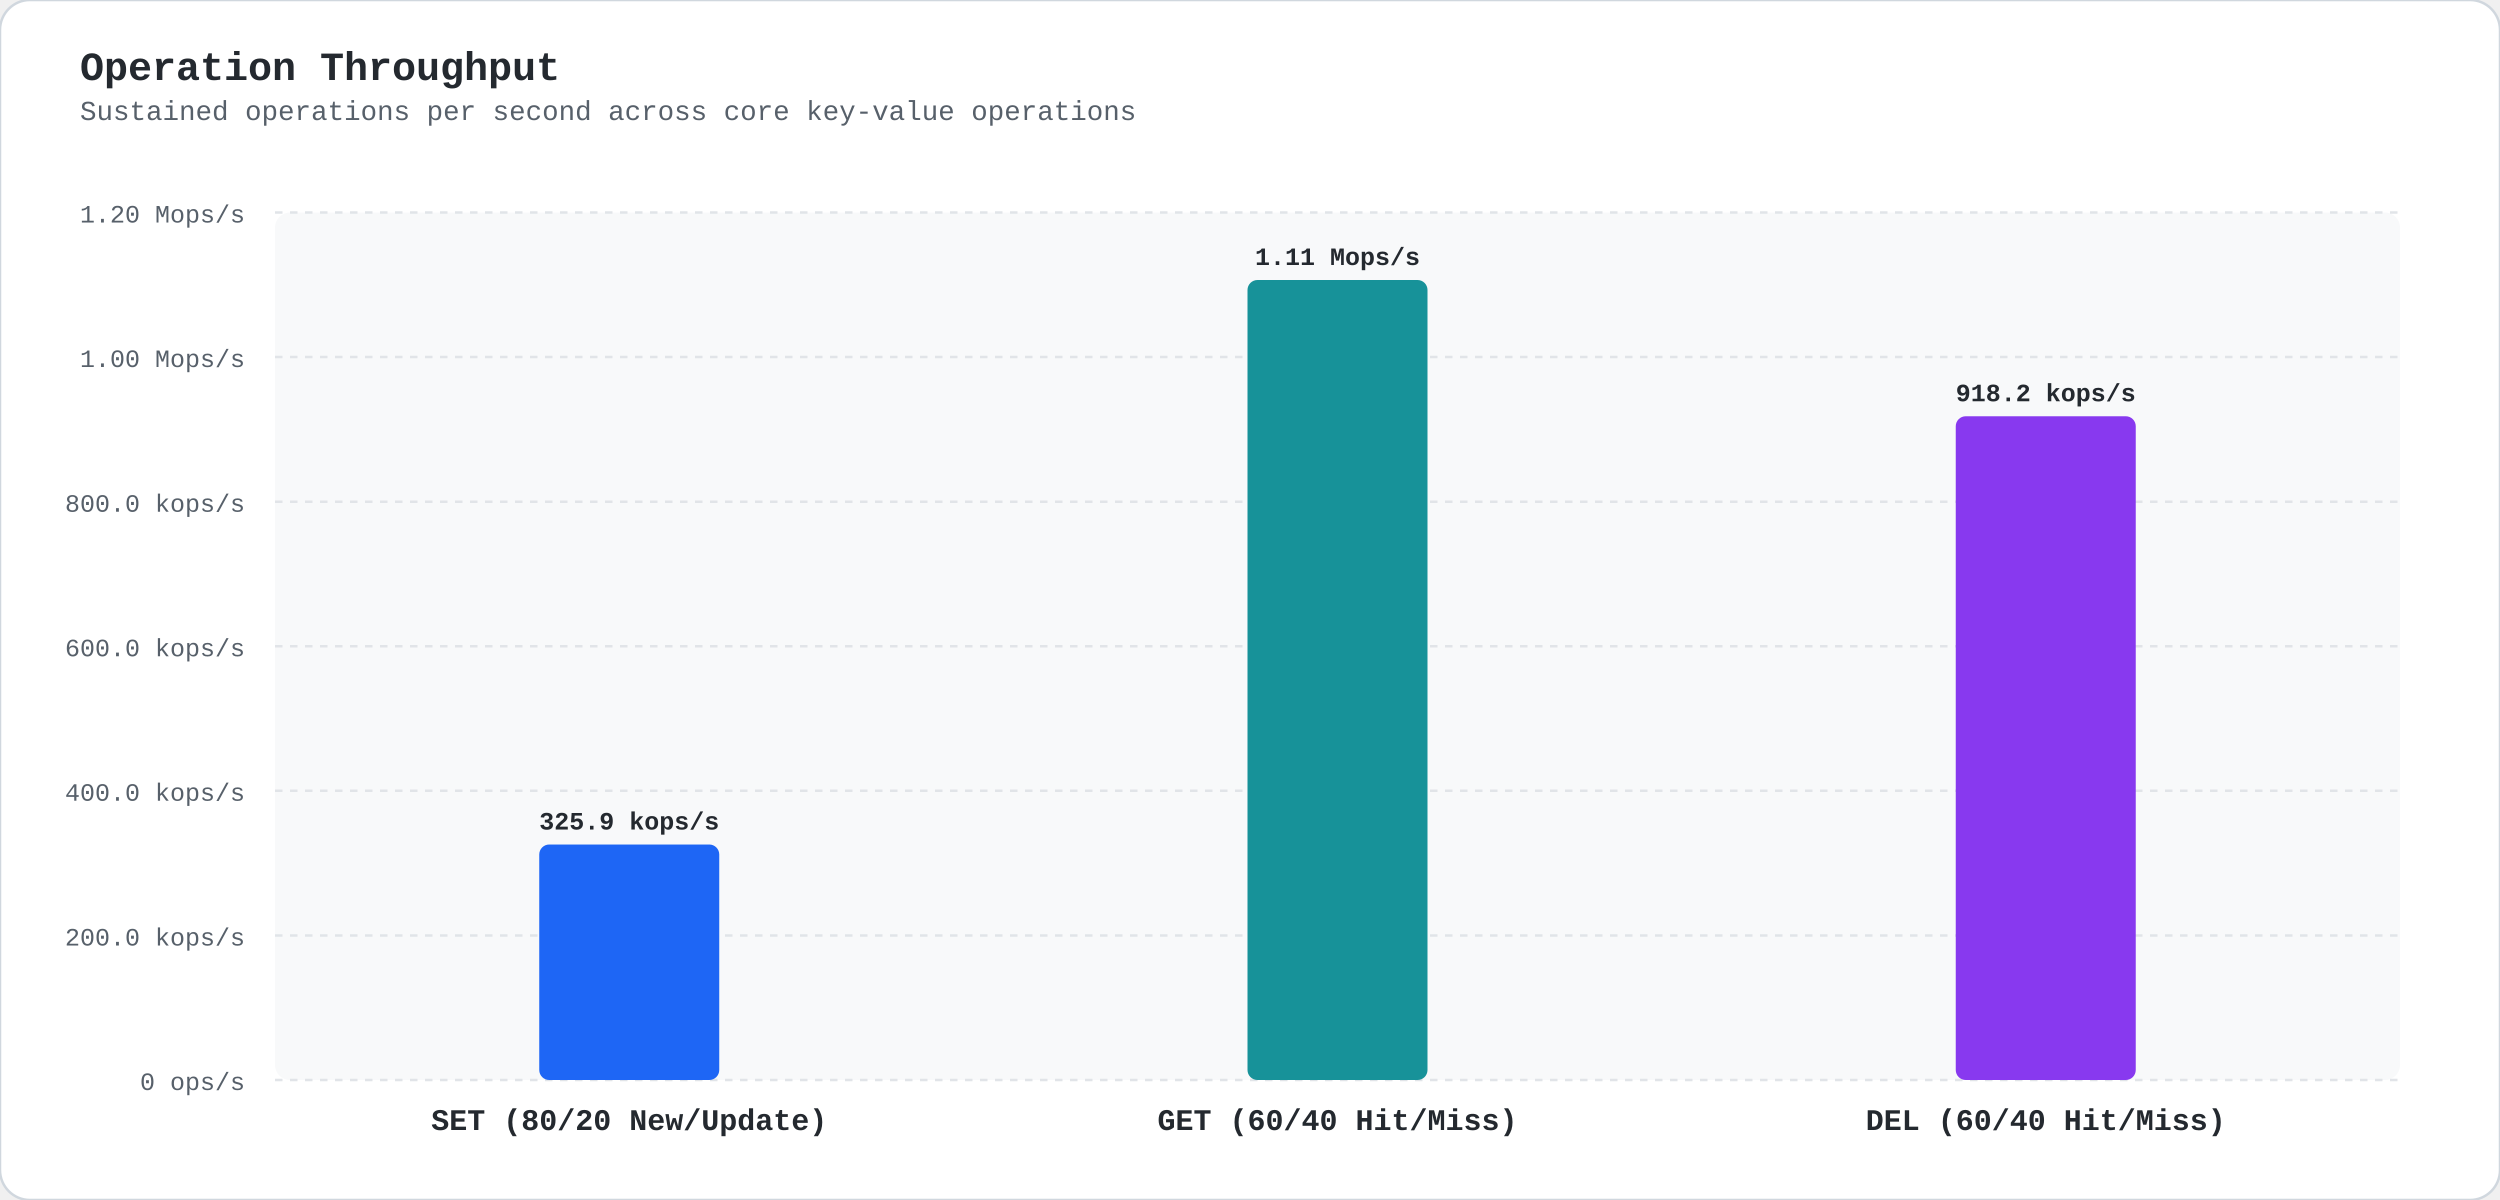
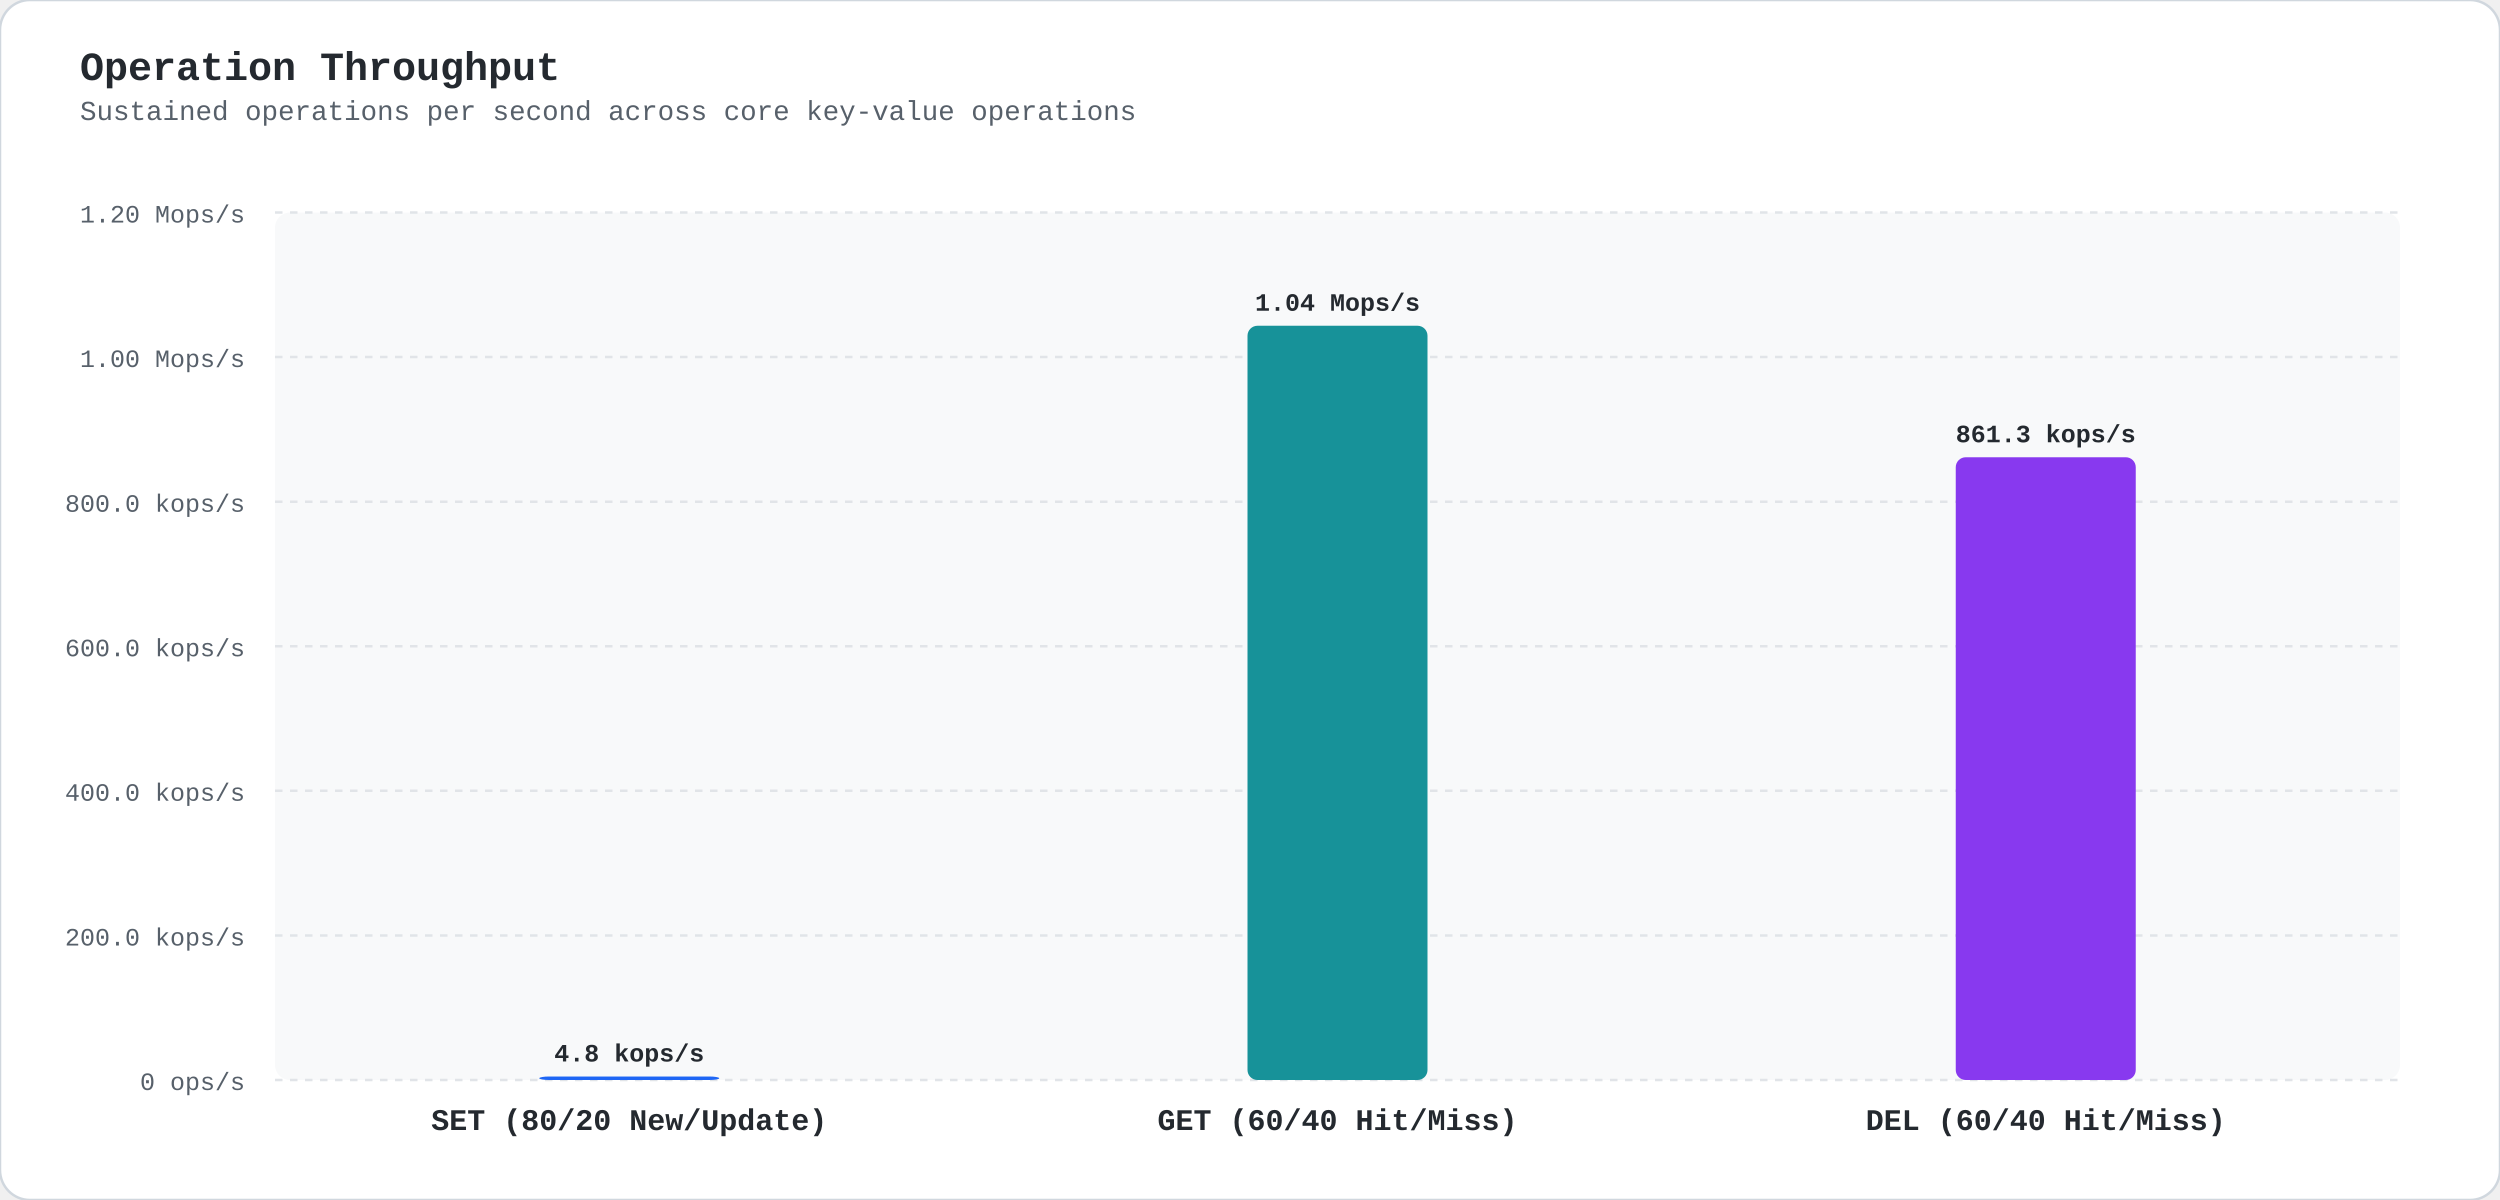
<svg xmlns="http://www.w3.org/2000/svg" viewBox="0 0 1000 480" width="1000" height="480" style="background:#fff; font-family:ui-monospace,'SF Mono',Menlo,Monaco,Consolas,'Liberation Mono',monospace;">
  <rect width="1000" height="480" rx="12" fill="#fff" stroke="#d0d7de" stroke-width="1" />
  <text x="32" y="32" fill="#24292f" font-size="16" font-weight="bold">Operation Throughput</text>
  <text x="32" y="48" fill="#57606a" font-size="11">Sustained operations per second across core key-value operations</text>
  <rect x="110" y="85" width="850" height="347" fill="#f8f9fa" rx="6" />
  <line x1="110" y1="432.0" x2="960" y2="432.0" stroke="#e1e4e8" stroke-dasharray="3,3" stroke-width="1" />
  <text x="98" y="436.0" fill="#57606a" font-size="10" text-anchor="end">0 ops/s</text>
  <line x1="110" y1="374.2" x2="960" y2="374.2" stroke="#e1e4e8" stroke-dasharray="3,3" stroke-width="1" />
  <text x="98" y="378.2" fill="#57606a" font-size="10" text-anchor="end">200.0 kops/s</text>
  <line x1="110" y1="316.3" x2="960" y2="316.3" stroke="#e1e4e8" stroke-dasharray="3,3" stroke-width="1" />
  <text x="98" y="320.3" fill="#57606a" font-size="10" text-anchor="end">400.0 kops/s</text>
  <line x1="110" y1="258.5" x2="960" y2="258.5" stroke="#e1e4e8" stroke-dasharray="3,3" stroke-width="1" />
  <text x="98" y="262.5" fill="#57606a" font-size="10" text-anchor="end">600.0 kops/s</text>
  <line x1="110" y1="200.7" x2="960" y2="200.7" stroke="#e1e4e8" stroke-dasharray="3,3" stroke-width="1" />
  <text x="98" y="204.7" fill="#57606a" font-size="10" text-anchor="end">800.0 kops/s</text>
  <line x1="110" y1="142.8" x2="960" y2="142.8" stroke="#e1e4e8" stroke-dasharray="3,3" stroke-width="1" />
  <text x="98" y="146.8" fill="#57606a" font-size="10" text-anchor="end">1.00 Mops/s</text>
  <line x1="110" y1="85.0" x2="960" y2="85.0" stroke="#e1e4e8" stroke-dasharray="3,3" stroke-width="1" />
  <text x="98" y="89.0" fill="#57606a" font-size="10" text-anchor="end">1.20 Mops/s</text>
-   <rect x="215.7" y="337.8" width="72" height="94.2" rx="4" fill="#1e66f5" />
-   <text x="251.7" y="331.8" fill="#24292f" font-size="10" font-weight="bold" text-anchor="middle">325.9 kops/s</text>
+   <rect x="215.7" y="430.6" width="72" height="1.4" rx="4" fill="#1e66f5" />
+   <text x="251.7" y="424.6" fill="#24292f" font-size="10" font-weight="bold" text-anchor="middle">4.8 kops/s</text>
  <text x="251.7" y="452.0" fill="#24292f" font-size="12" font-weight="bold" text-anchor="middle">SET (80/20 New/Update)</text>
-   <rect x="499.0" y="112.0" width="72" height="320.0" rx="4" fill="#179299" />
-   <text x="535.0" y="106.0" fill="#24292f" font-size="10" font-weight="bold" text-anchor="middle">1.11 Mops/s</text>
+   <rect x="499.0" y="130.3" width="72" height="301.7" rx="4" fill="#179299" />
+   <text x="535.0" y="124.3" fill="#24292f" font-size="10" font-weight="bold" text-anchor="middle">1.04 Mops/s</text>
  <text x="535.0" y="452.0" fill="#24292f" font-size="12" font-weight="bold" text-anchor="middle">GET (60/40 Hit/Miss)</text>
-   <rect x="782.3" y="166.5" width="72" height="265.5" rx="4" fill="#8839ef" />
-   <text x="818.3" y="160.5" fill="#24292f" font-size="10" font-weight="bold" text-anchor="middle">918.2 kops/s</text>
+   <rect x="782.3" y="182.9" width="72" height="249.1" rx="4" fill="#8839ef" />
+   <text x="818.3" y="176.9" fill="#24292f" font-size="10" font-weight="bold" text-anchor="middle">861.3 kops/s</text>
  <text x="818.3" y="452.0" fill="#24292f" font-size="12" font-weight="bold" text-anchor="middle">DEL (60/40 Hit/Miss)</text>
</svg>
